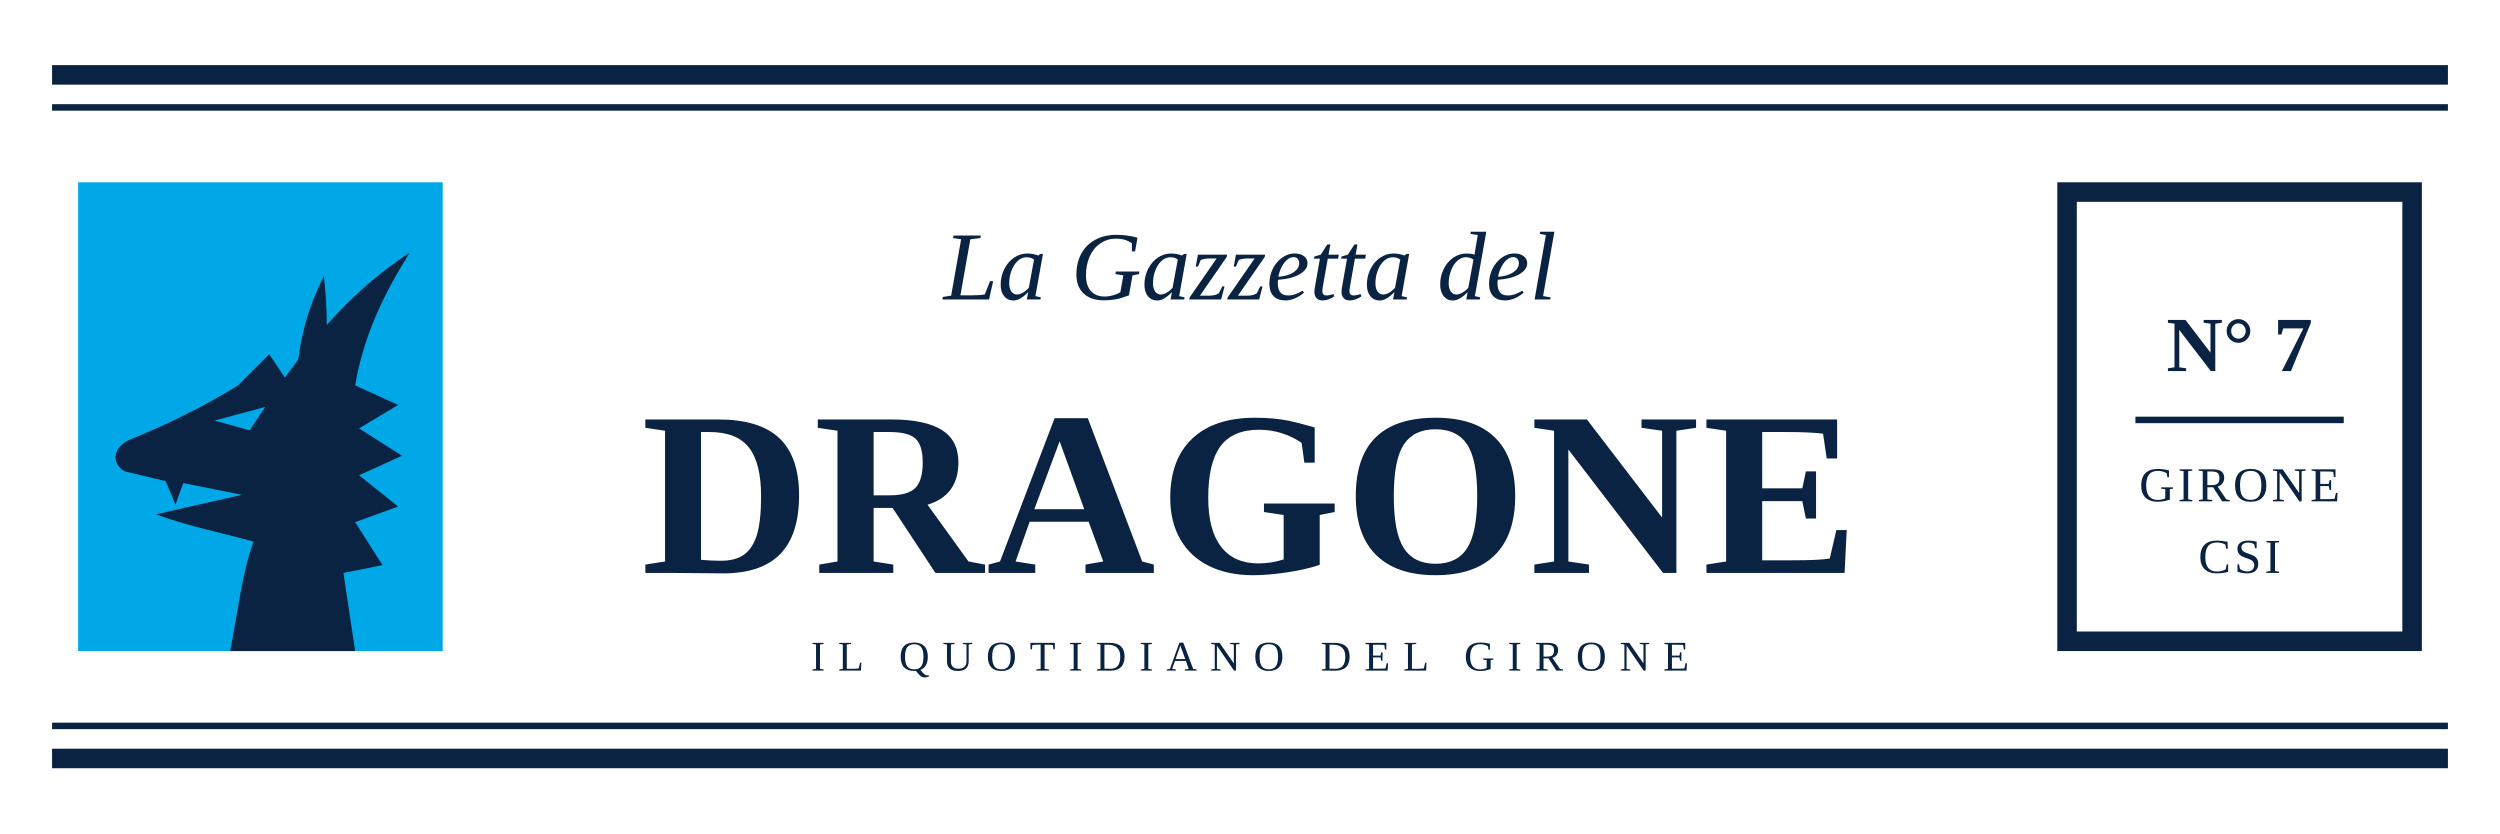
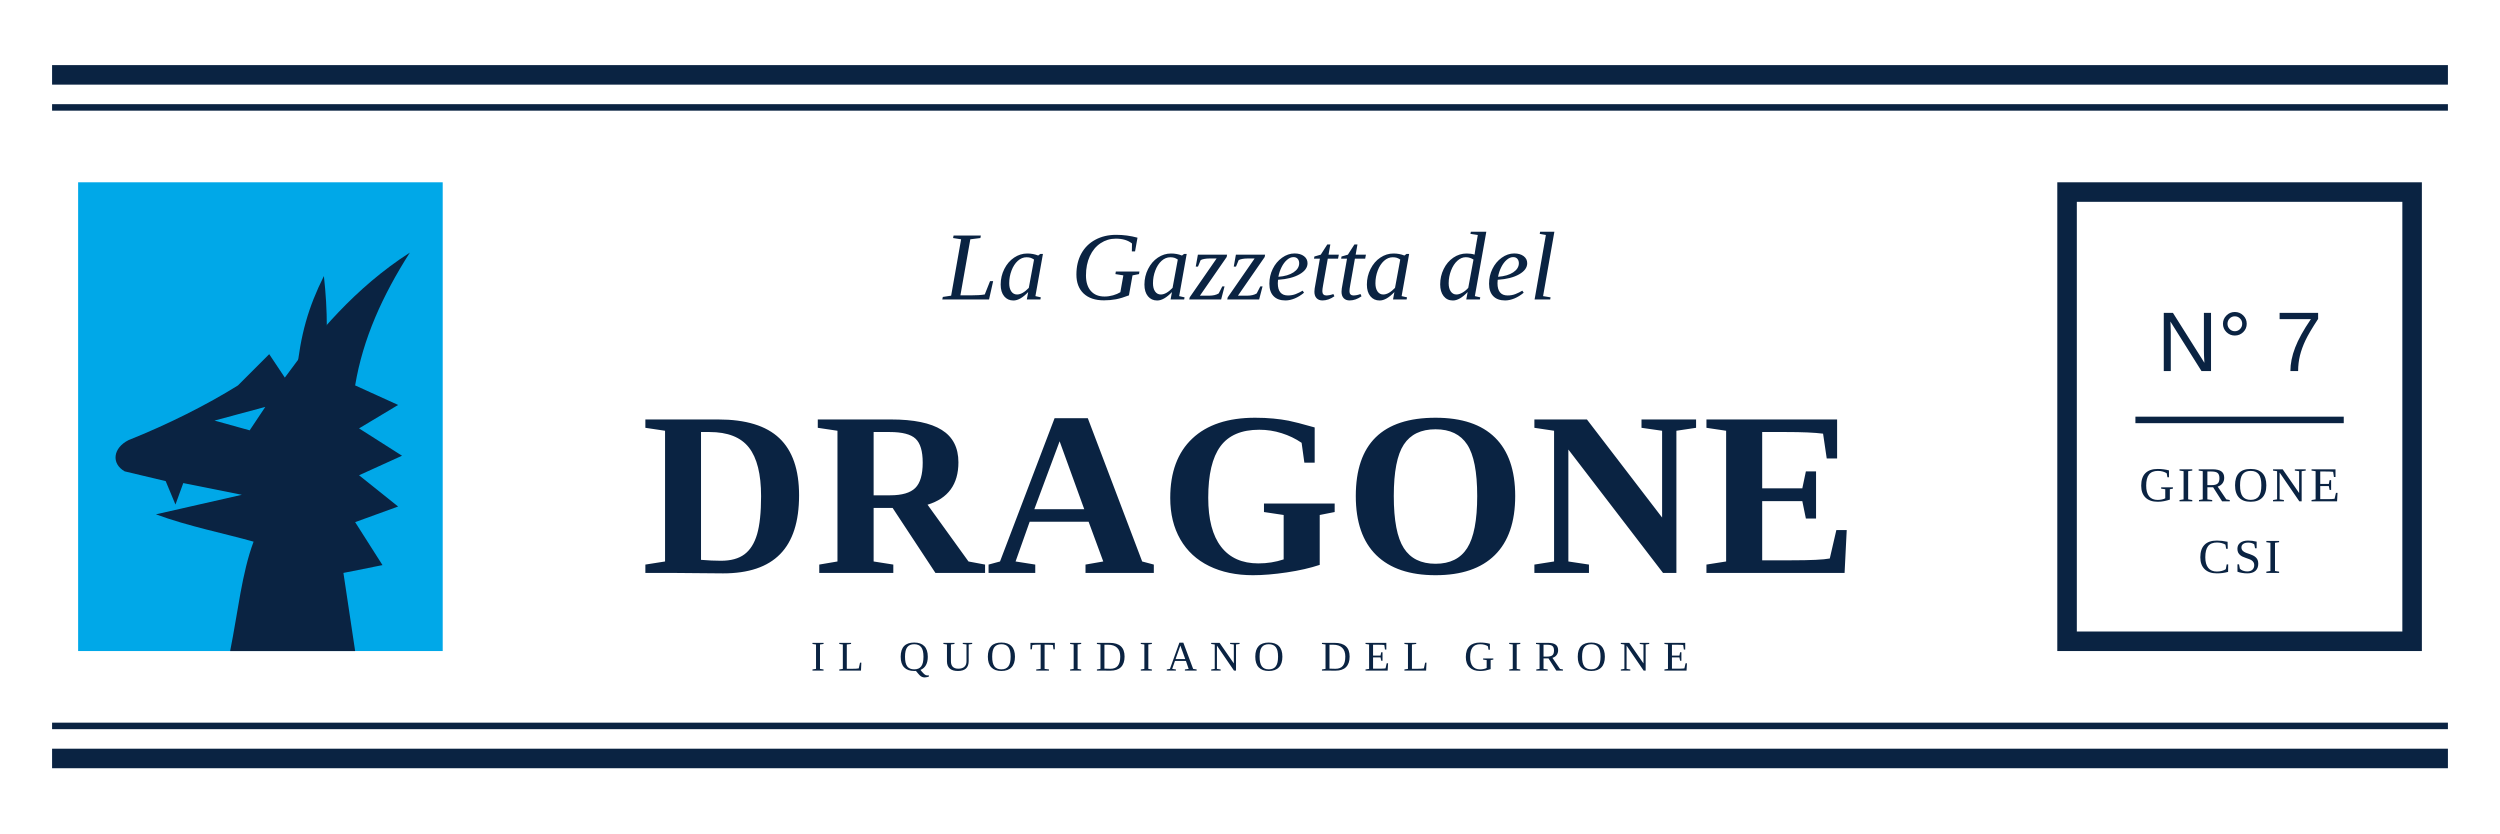
<svg xmlns="http://www.w3.org/2000/svg" viewBox="0 0 768 256">
  <rect x="16" y="20" width="736" height="6" fill="#0A2342" />
  <rect x="16" y="32" width="736" height="2" fill="#0A2342" />
  <rect x="16" y="222" width="736" height="2" fill="#0A2342" />
  <rect x="16" y="230" width="736" height="6" fill="#0A2342" />
  <rect x="24" y="56" width="112" height="144" fill="#00A8E8" />
  <clipPath id="ear">
    <rect x="24" y="56" width="112" height="144" />
  </clipPath>
  <g clip-path="url(#ear)">
    <g transform="translate(3.5 60.8) scale(0.6)" fill="#0A2342">
      <path d="M146 90 C148 70 152 56 160 40 C162 58 162 74 160 92 Z" />
      <path fill-rule="evenodd" d="M140 92 C156 70 176 46 204 28 C190 50 180 72 176 96 L198 106 L178 118 L200 132 L178 142 L198 158 L176 166 L190 188 L170 192 L176 232 L112 232 C116 212 118 192 124 176 C110 172 90 168 74 162 L118 152 L88 146 L84 157 L79 145 L58 140 C51 136 52 128 60 124 C80 116 100 106 116 96 L132 80 Z M104 114 L130 107 L122 119 Z" />
    </g>
  </g>
  <path fill="#0A2342" fill-rule="evenodd" d="M632 56 H744 V200 H632 Z M638 62 H738 V194 H638 Z" />
-   <text x="688" y="114" font-family="Georgia, 'Times New Roman', serif" font-size="24" font-weight="700" text-anchor="middle" fill="#0A2342">N° 7</text>
+   <text x="688" y="114" font-family="'Franklin Gothic Demi', 'Franklin Gothic Medium', Arial, sans-serif" font-size="26" text-anchor="middle" fill="#0A2342">N° 7</text>
  <rect x="656" y="128" width="64" height="2" fill="#0A2342" />
  <text x="688" y="154" font-family="Georgia, 'Times New Roman', serif" font-size="15" letter-spacing="1" text-anchor="middle" fill="#0A2342">GIRONE</text>
  <text x="688" y="176" font-family="Georgia, 'Times New Roman', serif" font-size="15" letter-spacing="1" text-anchor="middle" fill="#0A2342">CSI</text>
  <text x="384" y="92" font-family="Georgia, 'Times New Roman', serif" font-size="30" font-style="italic" text-anchor="middle" fill="#0A2342">La Gazzetta del</text>
  <text x="384" y="176" font-family="Georgia, 'Times New Roman', serif" font-size="72" font-weight="700" letter-spacing="1" text-anchor="middle" fill="#0A2342">DRAGONE</text>
  <text x="384" y="206" font-family="Georgia, 'Times New Roman', serif" font-size="13" letter-spacing="4" text-anchor="middle" fill="#0A2342">IL QUOTIDIANO DEL GIRONE</text>
</svg>
